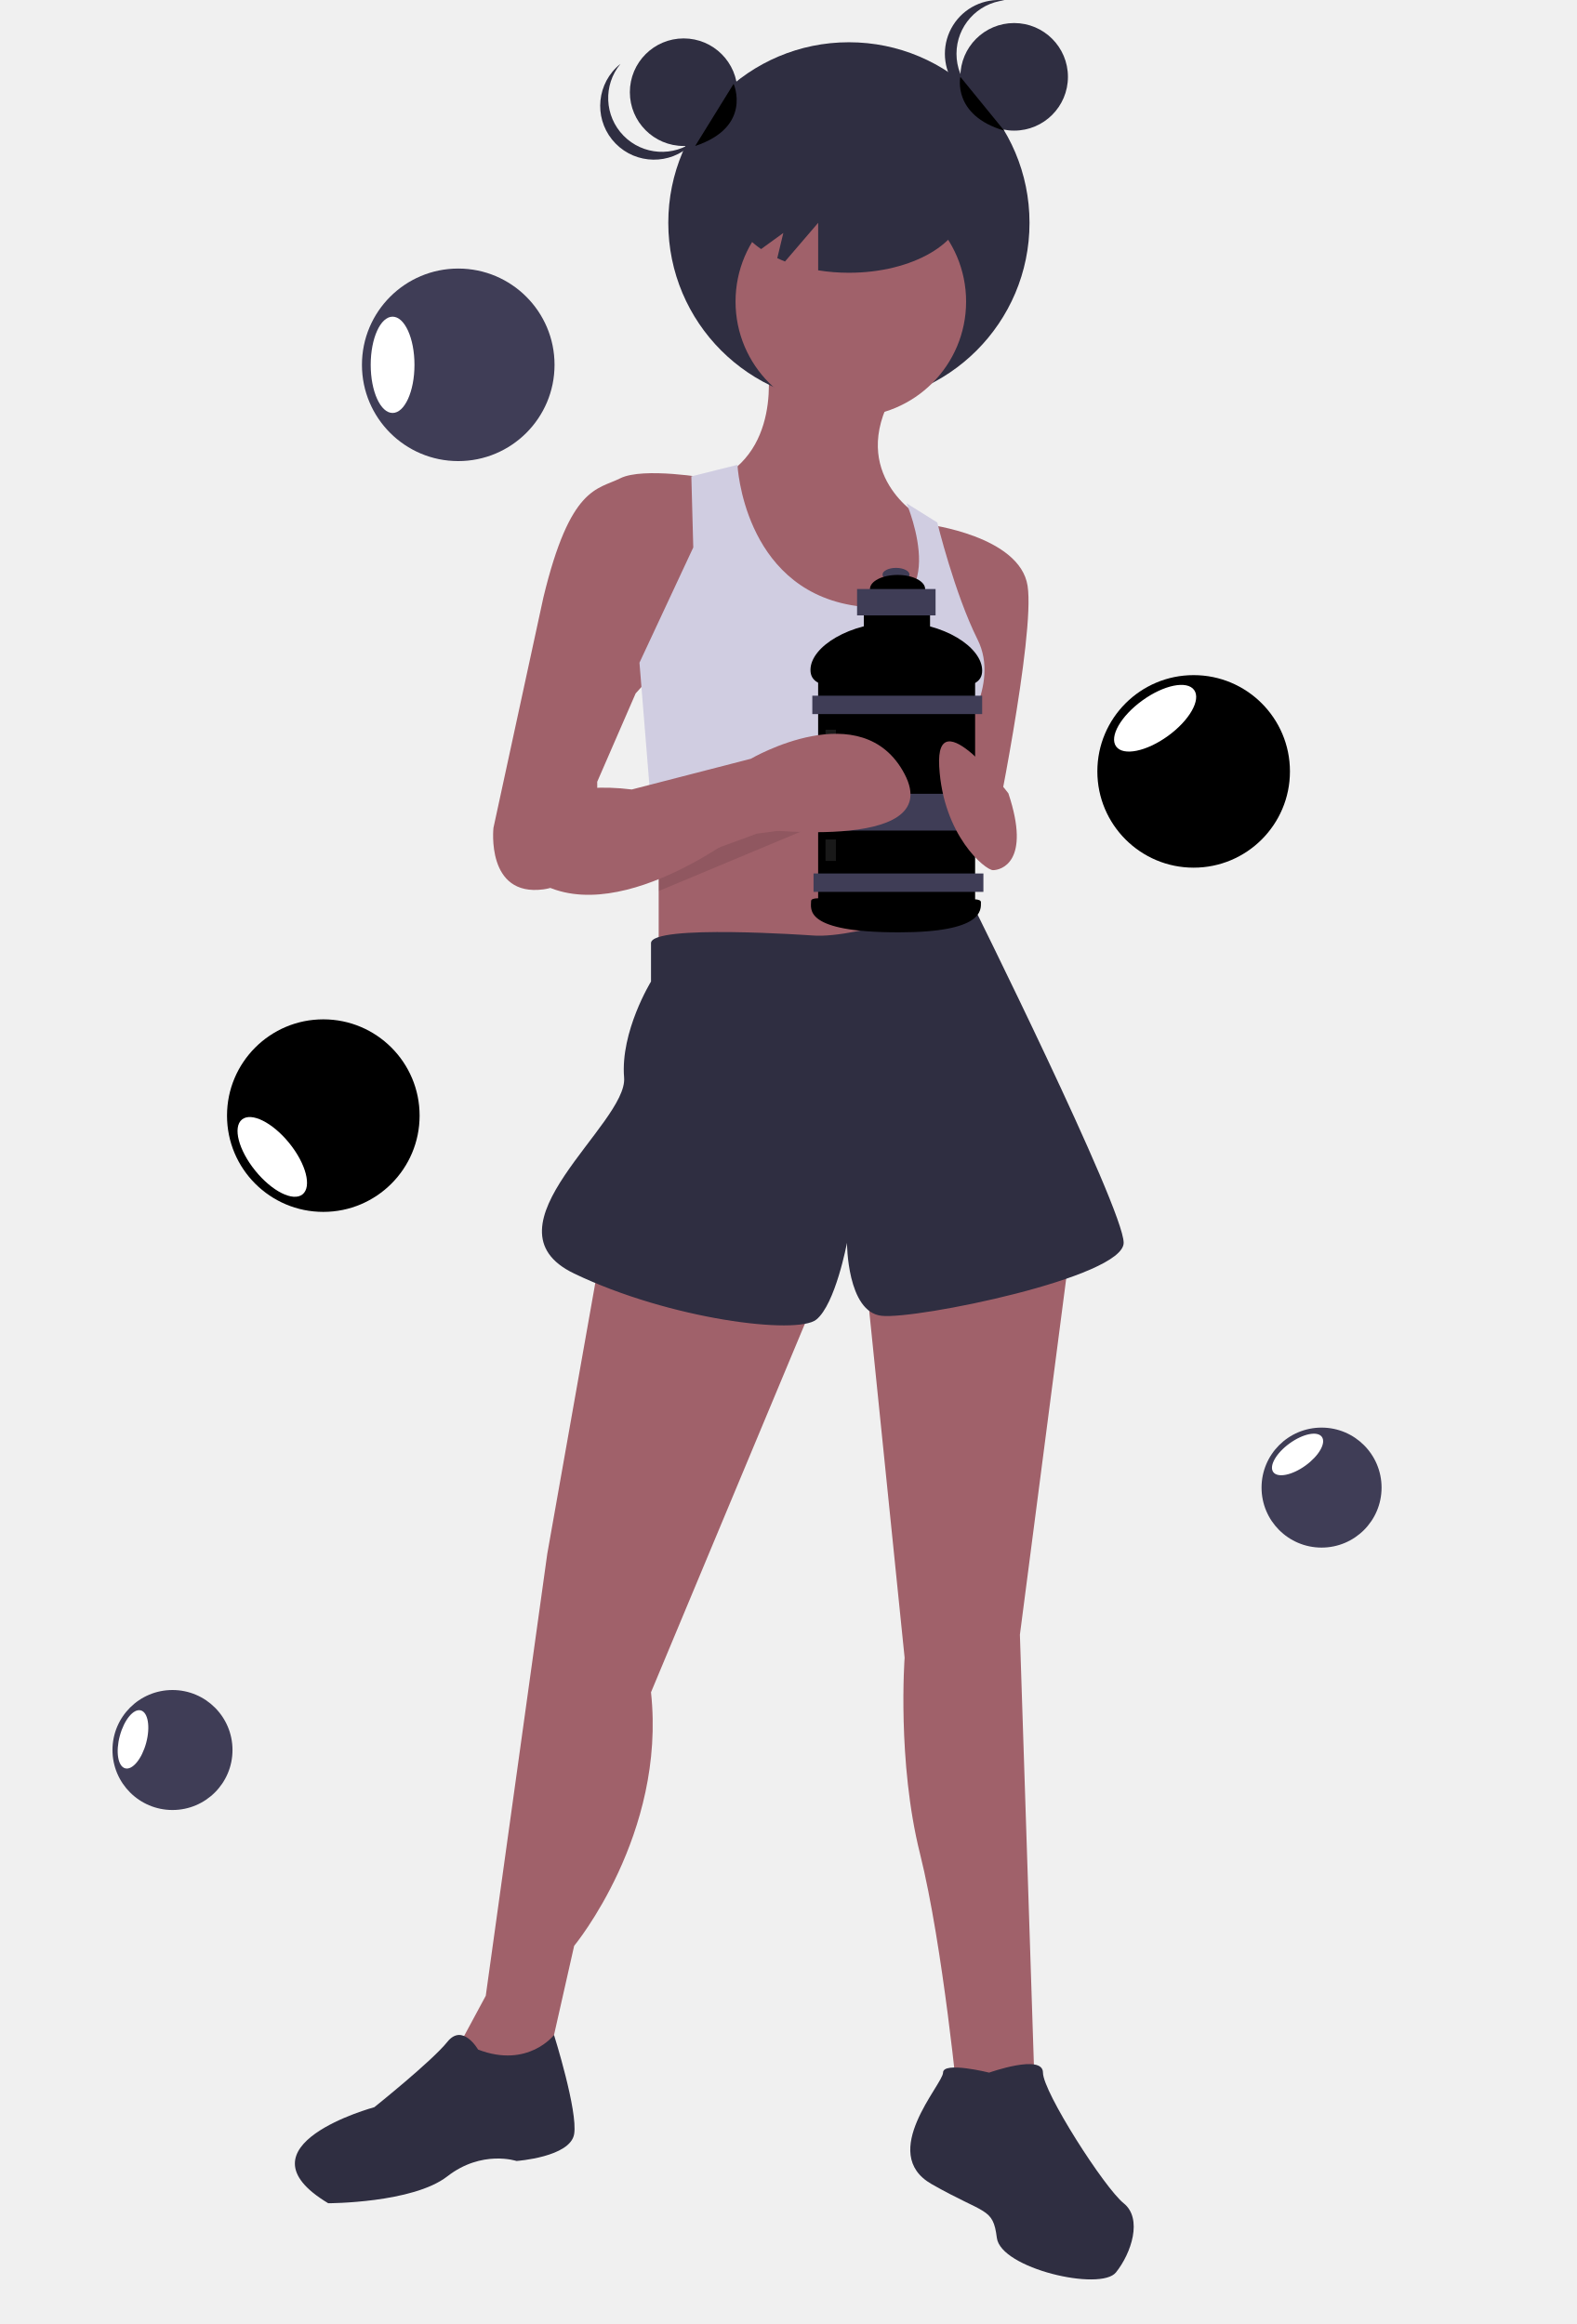
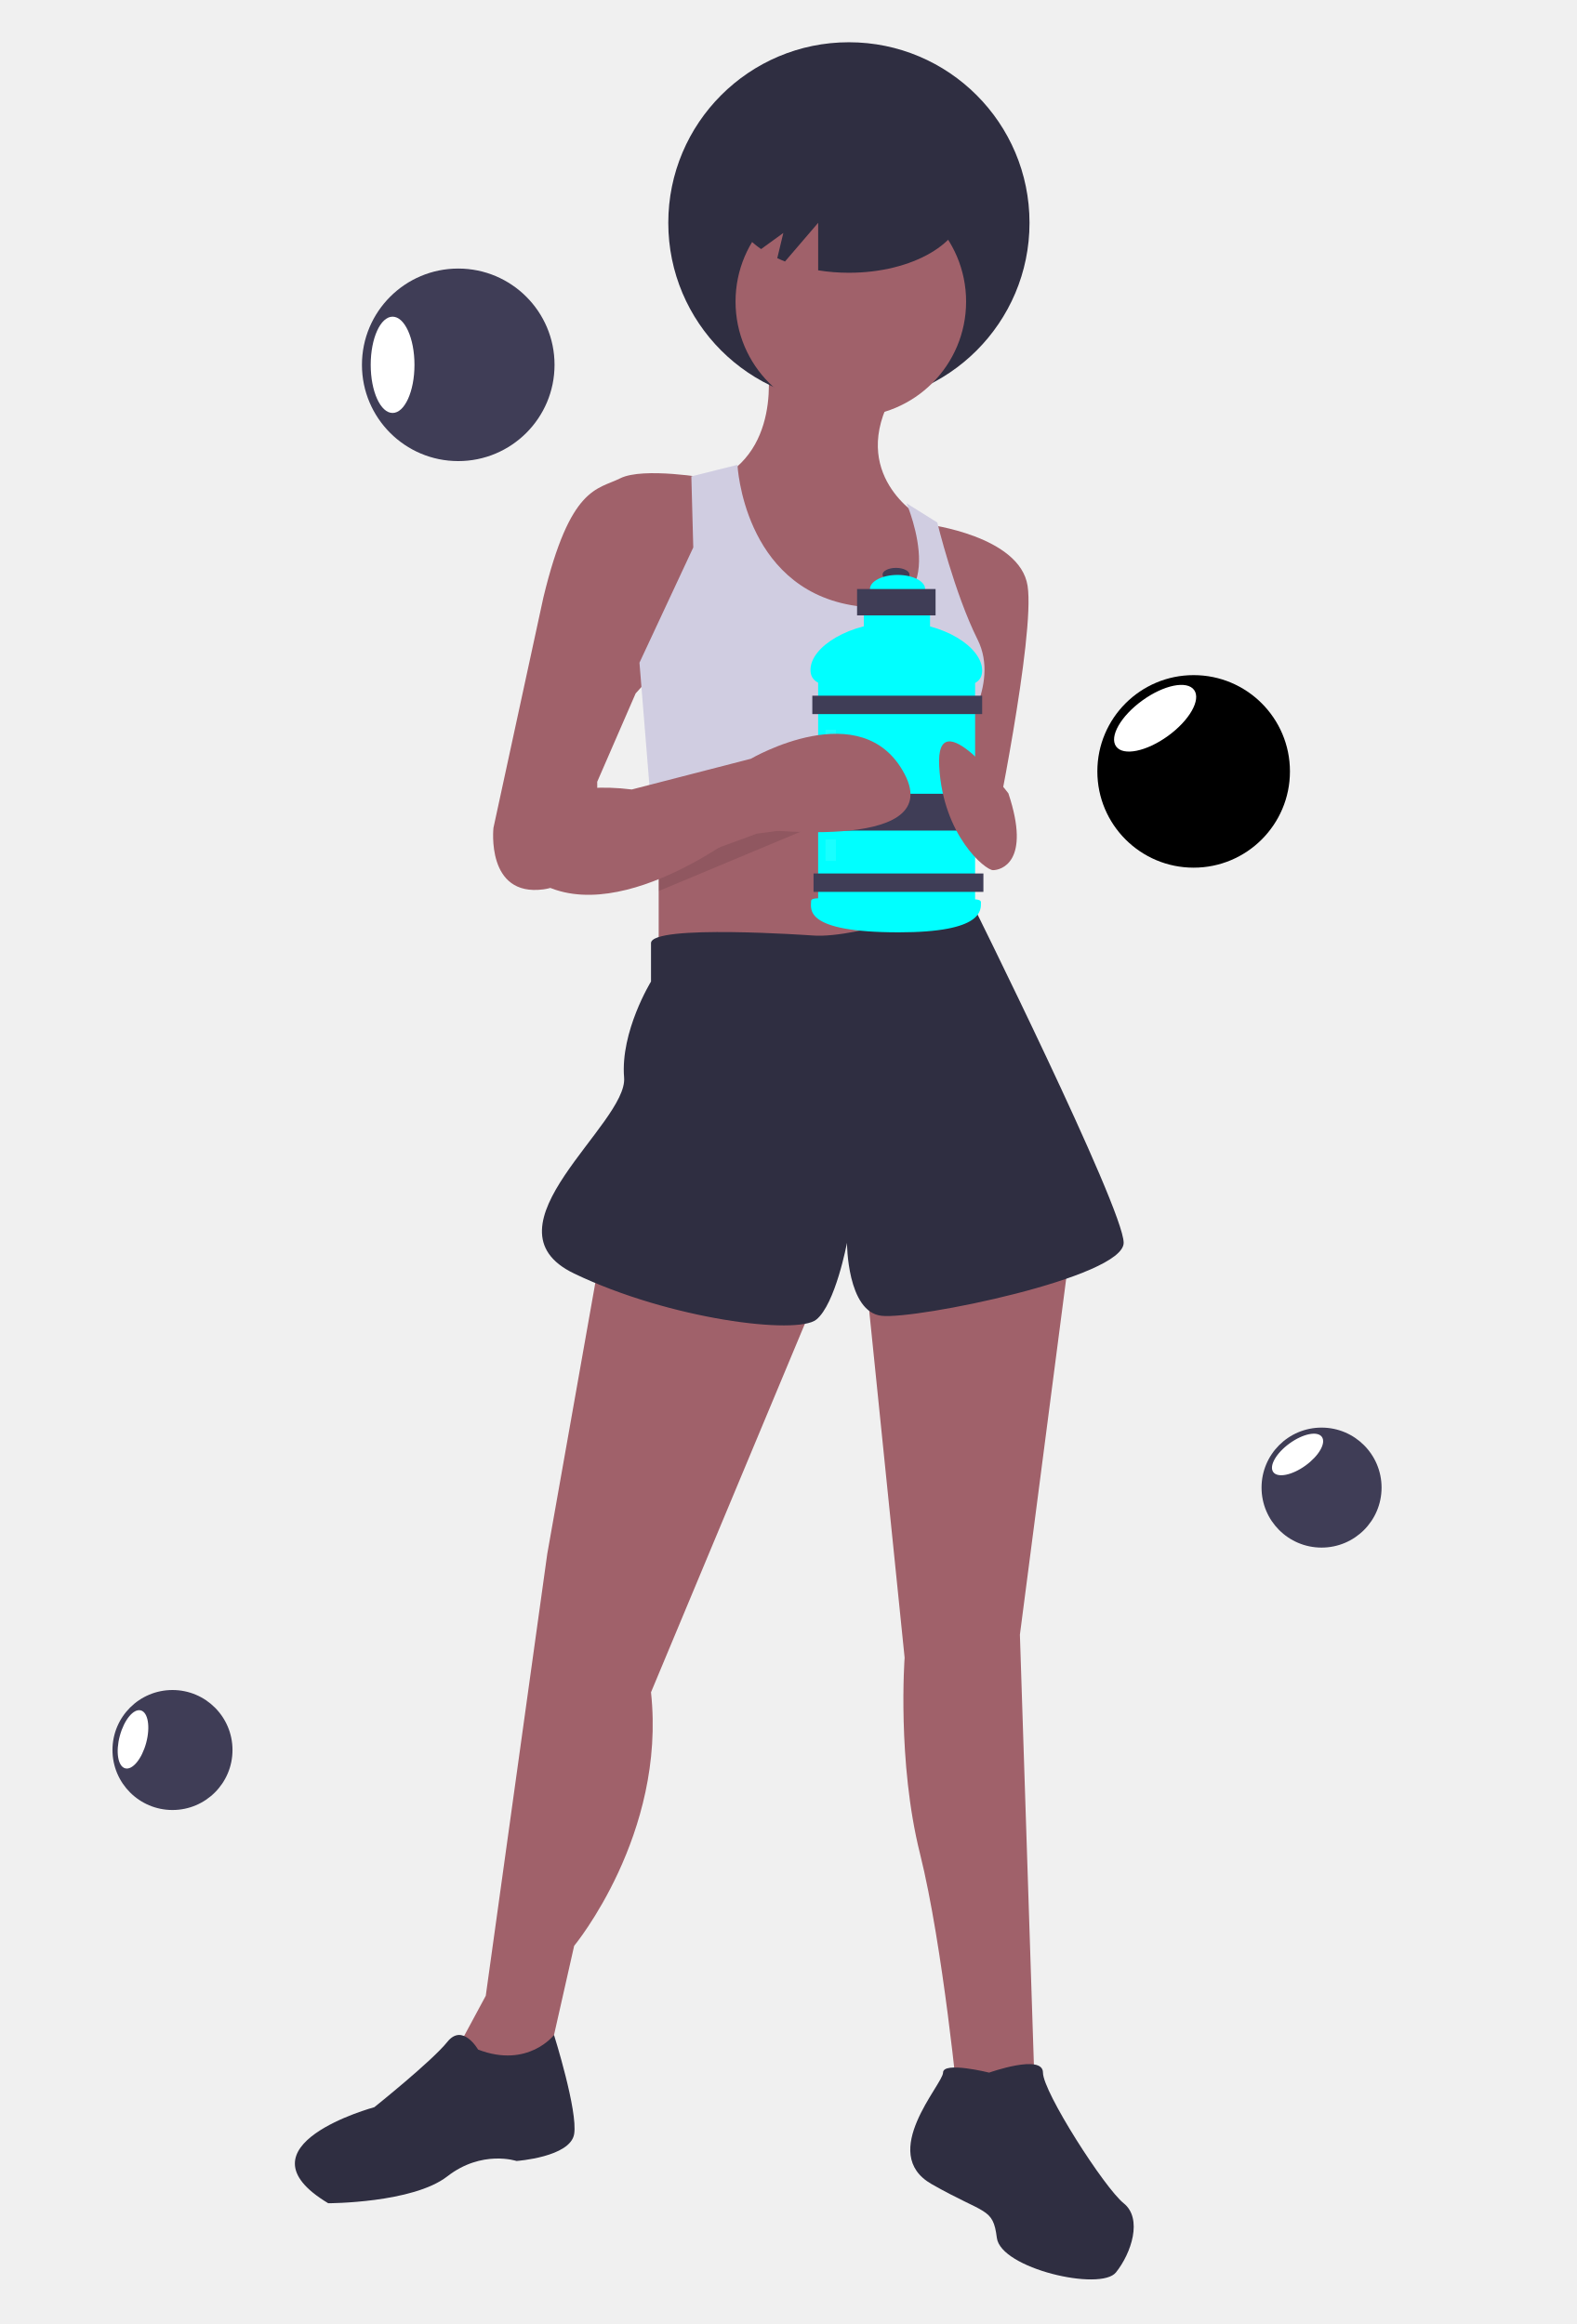
<svg xmlns="http://www.w3.org/2000/svg" id="aaa444b1-ec30-4a51-a2af-6b879f86a07d" data-name="Layer 1" width="487.82" height="719.123" viewBox="0 0 487.82 719.123" version="1.1">
  <defs id="defs111" />
  <path d="m 237.053,109.961 c 0,0 5.944,27.342 -14.265,38.041 0,0 4.755,60.627 35.663,61.816 30.908,1.189 30.908,-32.097 30.908,-32.097 l -4.755,-17.831 c 0,0 -22.587,-13.076 -8.321,-38.041 z" id="path6" style="fill:#a0616a" />
  <circle cx="262.612" cy="68.948" r="55.872" id="circle8" style="fill:#2f2e41" />
  <polygon points="361.323,286.829 361.323,353.4 459.99,349.834 452.857,284.452 " id="polygon10" style="fill:#a0616a" transform="translate(-157.5546,-49.67068)" />
  <circle cx="263.206" cy="93.318" r="35.663" id="circle12" style="fill:#a0616a" />
  <path d="m 219.222,148.001 c 0,0 -20.209,-3.566 -27.342,0 -7.133,3.566 -15.454,2.378 -23.775,36.852 l -15.454,71.326 c 0,0 -2.378,21.398 15.454,19.02 17.832,-2.378 16.643,-33.285 16.643,-33.285 l 11.888,-27.342 21.398,-23.775 z" id="path14" style="fill:#a0616a" />
  <path d="m 286.982,162.267 c 0,0 28.53,3.566 30.908,19.02 2.378,15.454 -10.699,78.459 -10.699,78.459 l -20.209,-20.209 10.699,-39.229 z" id="path16" style="fill:#a0616a" />
  <path d="m 213.872,147.407 0.594,21.992 -16.643,35.663 3.566,43.984 95.389,0.287 -0.287,-20.496 c 0,0 13.076,-16.643 5.944,-30.908 -7.133,-14.265 -12.482,-36.257 -12.482,-36.257 l -9.51,-5.944 c 0,0 16.048,37.446 -17.237,31.502 -33.285,-5.944 -35.069,-43.39 -35.069,-43.39 z" id="path18" style="fill:#d0cde1" />
  <path d="m 185.936,386.943 -16.643,93.912 -19.02,136.708 -8.321,15.454 7.133,15.454 20.209,-9.51 8.321,-36.852 c 0,0 28.53,-34.474 23.775,-78.459 l 51.117,-122.443 z" id="path20" style="fill:#a0616a" />
  <path d="m 267.961,396.453 11.888,116.499 c 0,0 -2.378,32.097 4.755,60.627 7.133,28.53 11.888,78.459 11.888,78.459 h 23.775 l -4.755,-146.218 15.454,-118.877 z" id="path22" style="fill:#a0616a" />
  <path d="m 251.319,289.464 c 0,0 -49.928,-3.566 -49.928,2.378 v 11.888 c 0,0 -9.51,15.454 -8.321,29.719 1.189,14.265 -45.173,46.362 -15.454,60.627 29.719,14.265 68.948,19.02 74.892,14.265 5.944,-4.755 9.51,-23.775 9.51,-23.775 0,0 0,21.398 10.699,22.587 10.699,1.189 74.892,-11.888 74.892,-22.587 0,-10.699 -47.572,-106.395 -47.572,-106.395 0,0 -34.453,12.482 -48.718,11.293 z" id="path24" style="fill:#2f2e41" />
  <path d="m 147.896,634.206 c 0,0 -4.755,-8.321 -9.51,-2.378 -4.755,5.944 -22.587,20.209 -22.587,20.209 0,0 -43.984,11.888 -14.265,29.719 0,0 26.153,0 36.852,-8.321 10.699,-8.321 21.398,-4.755 21.398,-4.755 0,0 16.643,-1.189 17.831,-8.321 1.189,-7.133 -6.227,-30.671 -6.227,-30.671 0,0 -8.038,10.462 -23.492,4.518 z" id="path26" style="fill:#2f2e41" />
  <path d="m 306.002,641.339 c 0,0 -14.265,-3.566 -14.265,0 0,3.566 -20.209,24.964 -3.566,34.474 16.643,9.51 19.02,7.133 20.209,16.643 1.189,9.51 32.097,16.643 36.852,10.699 4.755,-5.944 8.321,-16.643 2.378,-21.398 -5.944,-4.755 -24.964,-34.474 -24.964,-40.418 0,-5.944 -16.643,-3e-5 -16.643,-3e-5 z" id="path28" style="fill:#2f2e41" />
  <ellipse cx="277.187" cy="177.806" rx="4.173" ry="2.087" id="ellipse30" style="fill:#3f3d56" />
-   <ellipse cx="277.661" cy="182.264" rx="8.536" ry="4.363" id="ellipse32" style="fill:#000000" />
-   <rect x="267.228" y="184.919" width="20.487" height="14.986" id="rect34" style="fill:#000000" />
-   <rect x="253.095" y="208.347" width="48.562" height="73.413" id="rect36" style="fill:#000000" />
-   <path d="m 303.839,207.493 c 0,7.229 -11.91,4.742 -26.368,4.742 -14.458,0 -26.747,2.297 -26.747,-4.932 0,-7.229 12.289,-14.796 26.747,-14.796 14.458,0 26.368,7.757 26.368,14.986 z" id="path38" style="fill:#000000" />
+   <ellipse cx="277.661" cy="182.264" rx="8.536" ry="4.363" id="ellipse32" style="fill:#00ffff" />
+   <rect x="267.228" y="184.919" width="20.487" height="14.986" id="rect34" style="fill:#00ffff" />
+   <rect x="253.095" y="208.347" width="48.562" height="73.413" id="rect36" style="fill:#00ffff" />
+   <path d="m 303.839,207.493 c 0,7.229 -11.91,4.742 -26.368,4.742 -14.458,0 -26.747,2.297 -26.747,-4.932 0,-7.229 12.289,-14.796 26.747,-14.796 14.458,0 26.368,7.757 26.368,14.986 z" id="path38" style="fill:#00ffff" />
  <rect x="251.293" y="215.271" width="52.546" height="5.691" id="rect40" style="fill:#3f3d56" />
  <rect x="251.673" y="270.283" width="52.546" height="5.691" id="rect42" style="fill:#3f3d56" />
  <rect x="251.293" y="245.622" width="52.546" height="11.382" id="rect44" style="fill:#3f3d56" />
-   <path d="m 303.46,279.199 c 0,2.41 0.765,9.295 -25.419,9.295 -29.593,0 -27.127,-7.265 -27.127,-9.675 0,-2.41 13.088,0.948 27.127,0.948 14.039,0 25.419,-2.979 25.419,-0.569 z" id="path46" style="fill:#000000" />
+   <path d="m 303.46,279.199 c 0,2.41 0.765,9.295 -25.419,9.295 -29.593,0 -27.127,-7.265 -27.127,-9.675 0,-2.41 13.088,0.948 27.127,0.948 14.039,0 25.419,-2.979 25.419,-0.569 z" id="path46" style="fill:#00ffff" />
  <rect x="265.141" y="182.264" width="24.281" height="8.157" id="rect48" style="fill:#3f3d56" />
  <rect x="255.372" y="225.799" width="3.225" height="17.831" id="rect50" style="opacity:0.1;fill:#ffffff" />
  <rect x="255.372" y="259.755" width="3.225" height="6.639" id="rect52" style="opacity:0.1;fill:#ffffff" />
  <path d="m 311.946,245.48 c 0,0 -22.587,-29.719 -21.398,-8.321 1.189,21.398 14.265,32.097 16.643,32.097 2.378,0 11.888,-2.378 4.755,-23.775 z" id="path54" style="fill:#a0616a" />
  <path d="m 203.768,268.373 c 1.783,0.288 30.314,-10.411 30.314,-10.411 l 17.831,-2.378 -48.145,20.134 z" id="path56" style="opacity:0.1" />
  <path d="m 166.916,247.858 c 0,0 9.51,-5.944 28.53,-3.566 l 36.852,-9.51 c 0,0 34.474,-20.209 47.551,4.755 13.076,24.964 -48.739,16.643 -48.739,16.643 0,0 -41.607,33.285 -66.571,15.454 z" id="path58" style="fill:#a0616a" />
-   <circle cx="211.495" cy="28.53" r="16.643" id="circle60" style="fill:#2f2e41" />
-   <circle cx="313.729" cy="23.775" r="16.643" id="circle62" style="fill:#2f2e41" />
-   <path d="m 295.897,16.643 a 16.642,16.642 0 0 1 14.86,-16.544 16.643,16.643 0 1 0 0,33.089 16.642,16.642 0 0 1 -14.86,-16.544 z" id="path64" style="fill:#2f2e41" />
-   <path d="m 192.899,41.992 a 16.642,16.642 0 0 1 -0.965,-22.217 16.81,16.81 0 0 0 -1.343,1.178 16.643,16.643 0 0 0 23.295,23.775 16.812,16.812 0 0 0 1.205,-1.318 16.642,16.642 0 0 1 -22.193,-1.418 z" id="path66" style="fill:#2f2e41" />
  <path d="m 262.612,42.796 c -19.696,0 -35.663,9.314 -35.663,20.803 0,5.141 3.209,9.839 8.507,13.469 l 6.866,-4.975 -1.867,7.793 c 0.775,0.359 1.566,0.706 2.391,1.028 l 10.256,-11.966 v 14.7 a 59.869,59.869 0 0 0 9.51,0.754 c 19.696,0 35.663,-9.314 35.663,-20.803 0,-11.489 -15.967,-20.803 -35.663,-20.803 z" id="path68" style="fill:#2f2e41" />
-   <path d="m 297.086,23.775 c 0,0 -2.585,11.888 13.567,16.643" id="path70" style="fill:#000000" />
-   <path d="m 226.949,25.939 c 0,0 5.944,13.29 -11.888,19.234" id="path72" style="fill:#000000" />
-   <circle cx="100.017" cy="345.208" r="29.789" id="circle76" style="fill:#000000" />
-   <ellipse cx="-159.779" cy="331.241" rx="6.77" ry="14.895" transform="rotate(-38.9914)" id="ellipse78" style="fill:#ffffff" />
  <circle cx="53.361" cy="541.511" r="18.564" id="circle88" style="fill:#3f3d56" />
  <ellipse cx="-508.946" cy="179.843" rx="9.282" ry="4.219" transform="rotate(-74.90981)" id="ellipse90" style="fill:#ffffff;stroke-width:1" />
  <circle cx="141.76" cy="112.888" r="29.789" id="circle92" style="fill:#3f3d56" />
  <ellipse cx="121.449" cy="112.888" rx="6.77" ry="14.895" id="ellipse94" style="fill:#ffffff" />
  <circle cx="369.26" cy="238.695" r="29.789" id="circle96" style="fill:#000000" />
  <ellipse cx="159.02" cy="389.617" rx="14.895" ry="6.77" transform="rotate(-35.91853)" id="ellipse98" style="fill:#ffffff" />
  <circle cx="408.831" cy="460.312" r="18.564" id="circle104" style="fill:#3f3d56" />
  <ellipse cx="61.058" cy="599.961" rx="9.282" ry="4.219" transform="rotate(-35.91853)" id="ellipse106" style="fill:#ffffff" />
</svg>
